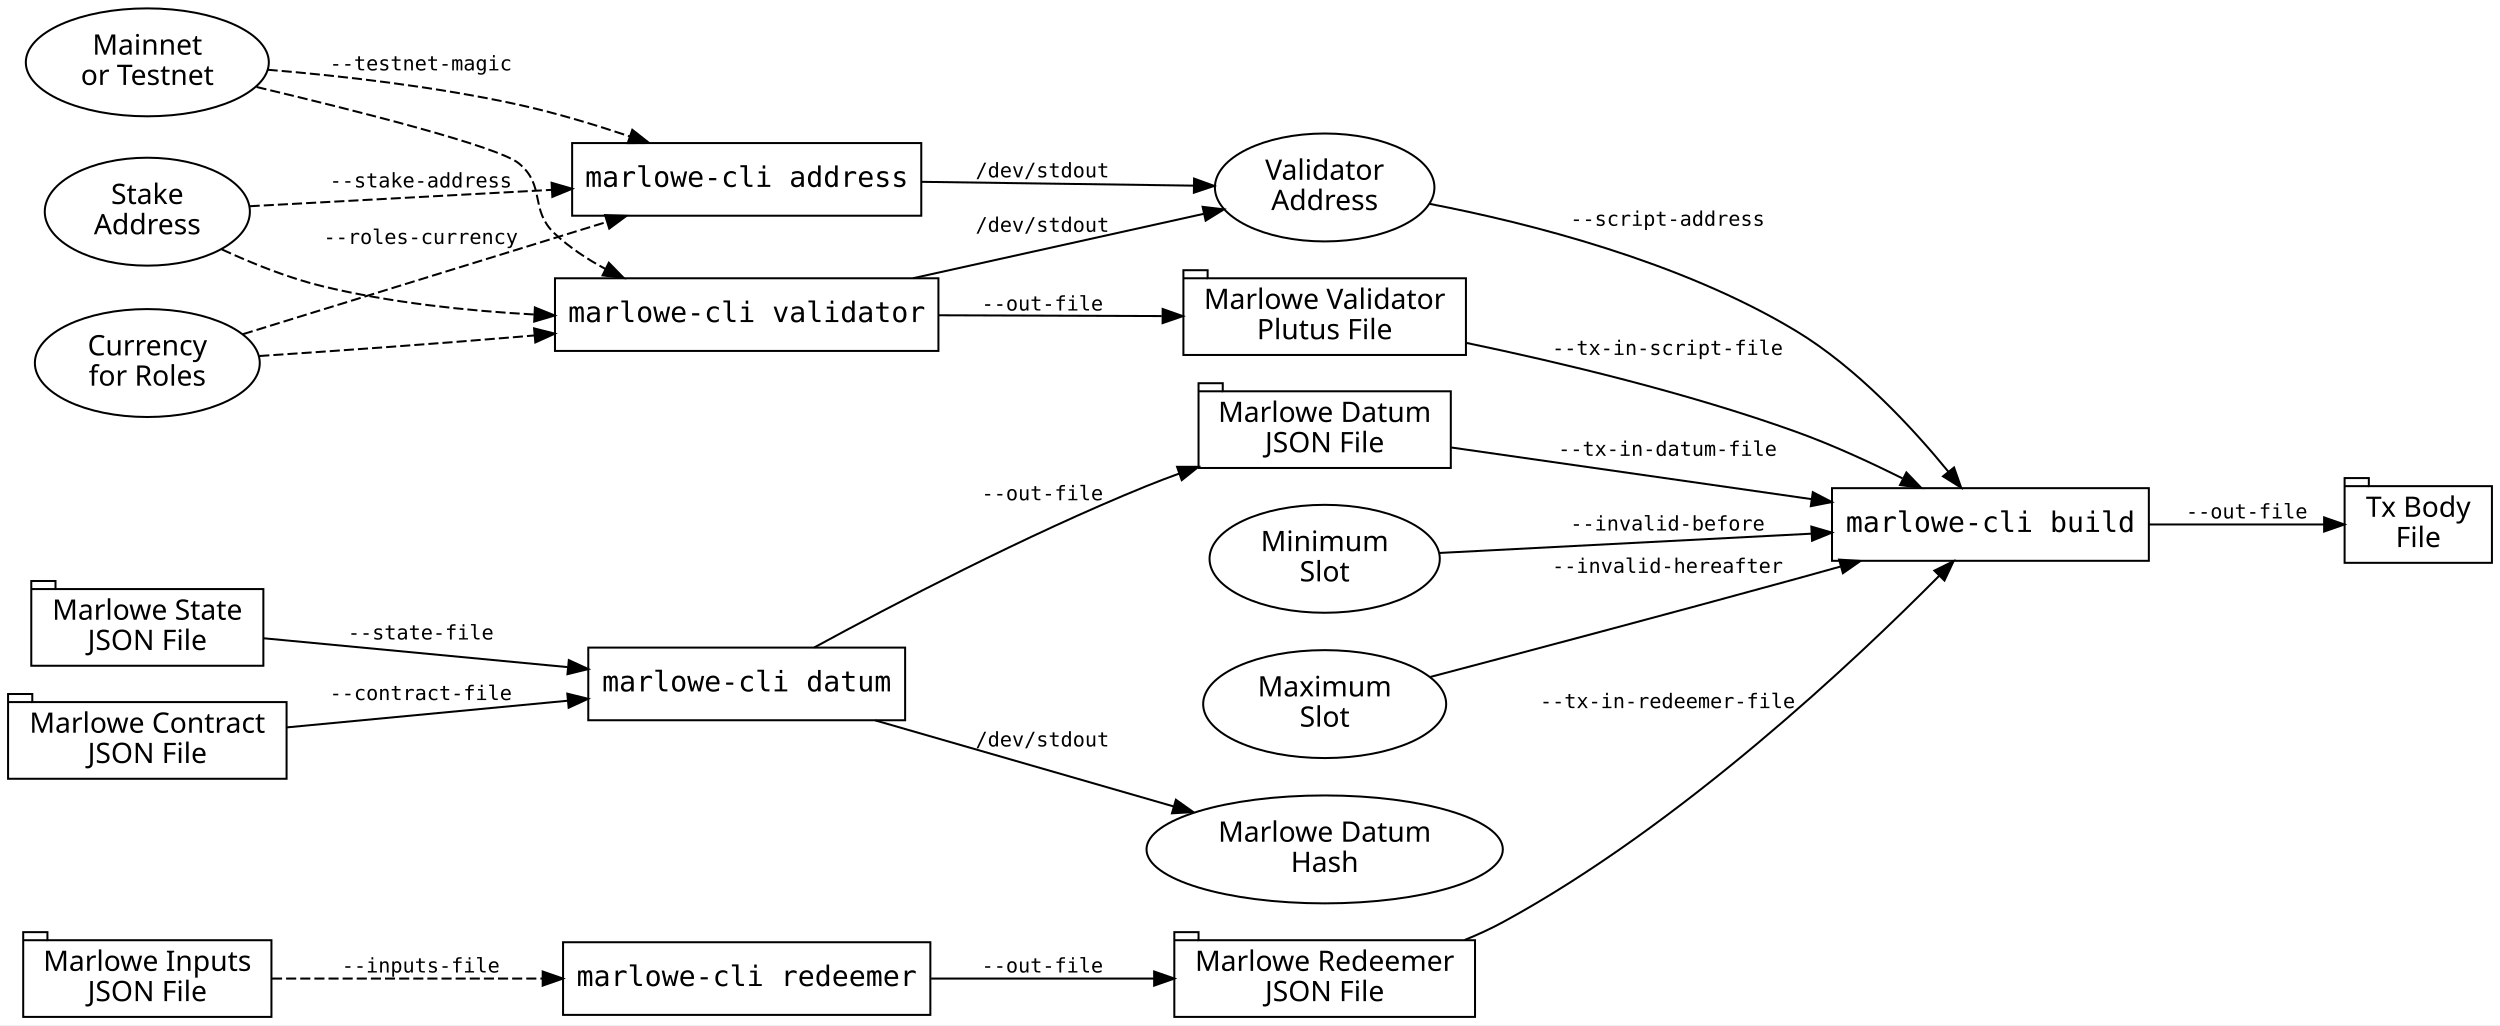
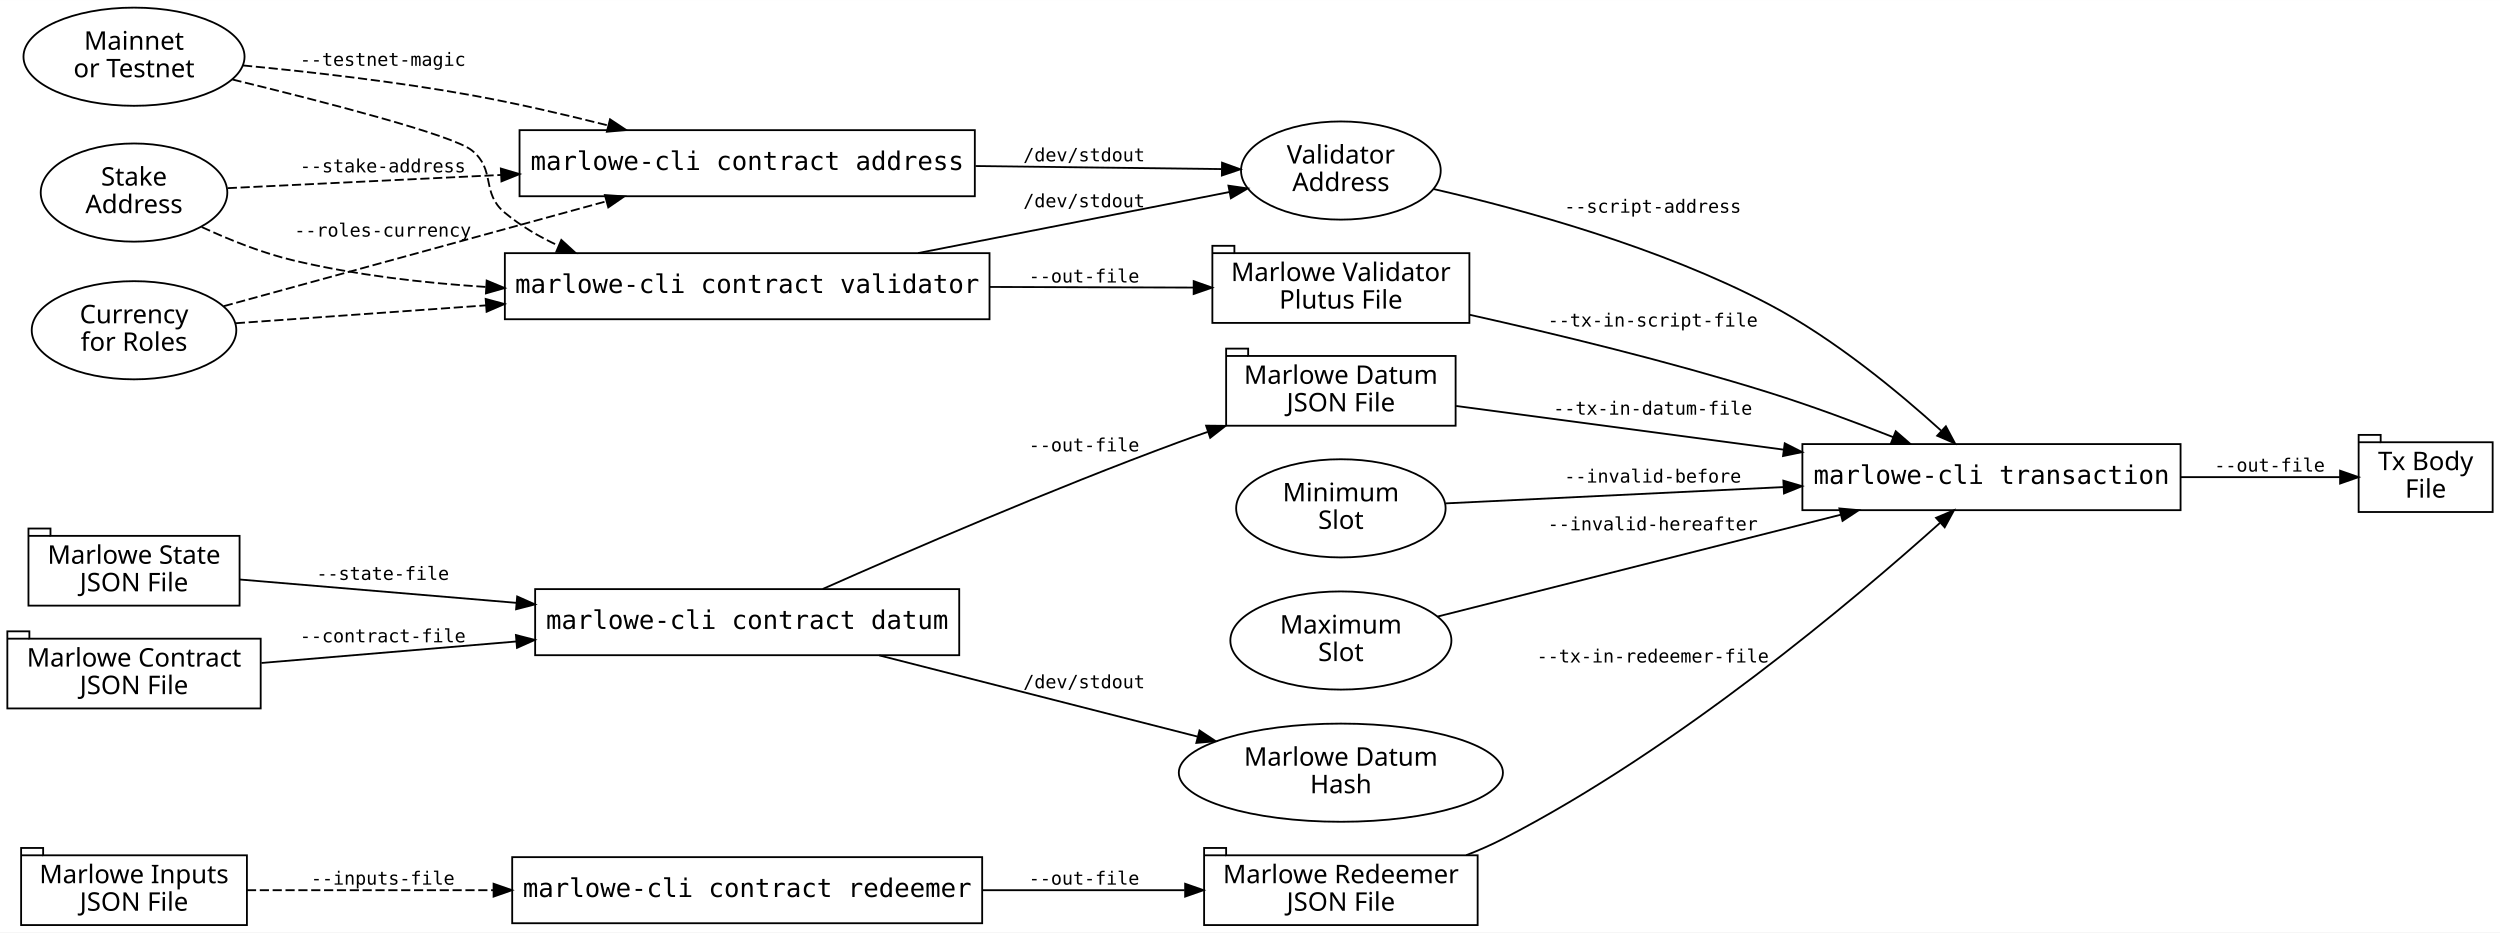
- <svg xmlns="http://www.w3.org/2000/svg" width="1239pt" height="508pt" viewBox="0.00 0.00 1238.78 507.87">
+ <svg xmlns="http://www.w3.org/2000/svg" width="1362pt" height="508pt" viewBox="0.00 0.00 1361.78 507.87">
  <g id="graph0" class="graph" transform="scale(1 1) rotate(0) translate(4 503.87)">
-     <polygon fill="white" stroke="transparent" points="-4,4 -4,-503.87 1234.78,-503.87 1234.78,4 -4,4" />
+     <polygon fill="white" stroke="transparent" points="-4,4 -4,-503.87 1357.78,-503.87 1357.78,4 -4,4" />
    <g id="node1" class="node">
      <ellipse fill="none" stroke="black" cx="69" cy="-473" rx="60.21" ry="26.74" />
      <text text-anchor="middle" x="69" y="-476.8" font-family="Times-Roman" font-size="14.00">Mainnet</text>
      <text text-anchor="middle" x="69" y="-461.8" font-family="Times-Roman" font-size="14.00">or Testnet</text>
    </g>
    <g id="node4" class="node">
-       <polygon fill="none" stroke="black" points="452.5,-433 279.5,-433 279.5,-397 452.5,-397 452.5,-433" />
-       <text text-anchor="middle" x="366" y="-411.3" font-family="monospace" font-size="14.00">marlowe-cli address</text>
+       <polygon fill="none" stroke="black" points="527,-433 279,-433 279,-397 527,-397 527,-433" />
+       <text text-anchor="middle" x="403" y="-411.3" font-family="monospace" font-size="14.00">marlowe-cli contract address</text>
    </g>
    <g id="edge1" class="edge">
-       <path fill="none" stroke="black" stroke-dasharray="5,2" d="M128.61,-469.34C164.77,-466.33 211.93,-461.04 253,-452 271.22,-447.99 290.67,-442.14 308.15,-436.28" />
-       <polygon fill="black" stroke="black" points="309.31,-439.58 317.64,-433.03 307.04,-432.96 309.31,-439.58" />
-       <text text-anchor="middle" x="204.5" y="-469" font-family="monospace" font-size="10.00">--testnet-magic</text>
+       <path fill="none" stroke="black" stroke-dasharray="5,2" d="M128.39,-468.24C164.46,-464.82 211.62,-459.48 253,-452 277.33,-447.6 303.58,-441.53 327.18,-435.58" />
+       <polygon fill="black" stroke="black" points="328.29,-438.91 337.12,-433.05 326.56,-432.13 328.29,-438.91" />
+       <text text-anchor="middle" x="204.5" y="-468" font-family="monospace" font-size="10.00">--testnet-magic</text>
    </g>
    <g id="node6" class="node">
-       <polygon fill="none" stroke="black" points="461,-366 271,-366 271,-330 461,-330 461,-366" />
-       <text text-anchor="middle" x="366" y="-344.3" font-family="monospace" font-size="14.00">marlowe-cli validator</text>
+       <polygon fill="none" stroke="black" points="535,-366 271,-366 271,-330 535,-330 535,-366" />
+       <text text-anchor="middle" x="403" y="-344.3" font-family="monospace" font-size="14.00">marlowe-cli contract validator</text>
    </g>
    <g id="edge5" class="edge">
-       <path fill="none" stroke="black" stroke-dasharray="5,2" d="M123.11,-460.79C173.41,-448.86 242.73,-431.32 253,-423 266.59,-411.98 258.19,-399.91 271,-388 278.31,-381.21 286.94,-375.47 295.96,-370.65" />
-       <polygon fill="black" stroke="black" points="297.68,-373.7 305.09,-366.13 294.57,-367.43 297.68,-373.7" />
+       <path fill="none" stroke="black" stroke-dasharray="5,2" d="M122.63,-460.58C172.94,-448.35 242.66,-430.33 253,-422 266.32,-411.28 257.81,-398.89 271,-388 279.72,-380.8 289.73,-374.89 300.23,-370.05" />
+       <polygon fill="black" stroke="black" points="301.76,-373.21 309.58,-366.06 299.01,-366.77 301.76,-373.21" />
    </g>
    <g id="node2" class="node">
      <ellipse fill="none" stroke="black" cx="69" cy="-399" rx="50.82" ry="26.74" />
      <text text-anchor="middle" x="69" y="-402.8" font-family="Times-Roman" font-size="14.00">Stake</text>
      <text text-anchor="middle" x="69" y="-387.8" font-family="Times-Roman" font-size="14.00">Address</text>
    </g>
    <g id="edge2" class="edge">
-       <path fill="none" stroke="black" stroke-dasharray="5,2" d="M119.71,-401.7C160.5,-403.91 219.44,-407.11 269.32,-409.81" />
-       <polygon fill="black" stroke="black" points="269.32,-413.32 279.49,-410.36 269.7,-406.33 269.32,-413.32" />
-       <text text-anchor="middle" x="204.5" y="-411" font-family="monospace" font-size="10.00">--stake-address</text>
+       <path fill="none" stroke="black" stroke-dasharray="5,2" d="M120.06,-401.41C159.54,-403.32 216.5,-406.06 268.9,-408.59" />
+       <polygon fill="black" stroke="black" points="268.82,-412.09 278.97,-409.07 269.15,-405.09 268.82,-412.09" />
+       <text text-anchor="middle" x="204.5" y="-410" font-family="monospace" font-size="10.00">--stake-address</text>
    </g>
    <g id="edge6" class="edge">
-       <path fill="none" stroke="black" stroke-dasharray="5,2" d="M105.89,-380.32C120.96,-373.34 138.93,-366.11 156,-362 189.48,-353.93 226.79,-349.91 260.52,-348.06" />
-       <polygon fill="black" stroke="black" points="261.04,-351.53 270.86,-347.55 260.7,-344.54 261.04,-351.53" />
+       <path fill="none" stroke="black" stroke-dasharray="5,2" d="M105.86,-380.24C120.94,-373.24 138.91,-366.03 156,-362 189.44,-354.11 226.12,-349.8 260.7,-347.59" />
+       <polygon fill="black" stroke="black" points="261.1,-351.07 270.88,-347 260.69,-344.08 261.1,-351.07" />
    </g>
    <g id="node3" class="node">
      <ellipse fill="none" stroke="black" cx="69" cy="-324" rx="55.72" ry="26.74" />
      <text text-anchor="middle" x="69" y="-327.8" font-family="Times-Roman" font-size="14.00">Currency</text>
      <text text-anchor="middle" x="69" y="-312.8" font-family="Times-Roman" font-size="14.00">for Roles</text>
    </g>
    <g id="edge3" class="edge">
-       <path fill="none" stroke="black" stroke-dasharray="5,2" d="M116.42,-338.32C164.86,-353.26 241.34,-376.85 296.68,-393.93" />
-       <polygon fill="black" stroke="black" points="295.82,-397.32 306.41,-396.93 297.89,-390.63 295.82,-397.32" />
-       <text text-anchor="middle" x="204.5" y="-383" font-family="monospace" font-size="10.00">--roles-currency</text>
+       <path fill="none" stroke="black" stroke-dasharray="5,2" d="M117.92,-337.13C172.49,-352.09 262.36,-376.73 326.41,-394.28" />
+       <polygon fill="black" stroke="black" points="325.49,-397.66 336.06,-396.92 327.34,-390.91 325.49,-397.66" />
+       <text text-anchor="middle" x="204.5" y="-375" font-family="monospace" font-size="10.00">--roles-currency</text>
    </g>
    <g id="edge7" class="edge">
-       <path fill="none" stroke="black" stroke-dasharray="5,2" d="M124.48,-327.48C160.89,-329.91 209.84,-333.35 253,-337 255.56,-337.22 258.14,-337.44 260.75,-337.67" />
-       <polygon fill="black" stroke="black" points="260.64,-341.17 270.91,-338.57 261.26,-334.2 260.64,-341.17" />
+       <path fill="none" stroke="black" stroke-dasharray="5,2" d="M124.45,-327.83C160.85,-330.4 209.8,-333.87 253,-337 255.55,-337.18 258.12,-337.37 260.71,-337.56" />
+       <polygon fill="black" stroke="black" points="260.55,-341.06 270.78,-338.29 261.06,-334.08 260.55,-341.06" />
    </g>
    <g id="node5" class="node">
-       <ellipse fill="none" stroke="black" cx="652.39" cy="-411" rx="54.39" ry="26.74" />
-       <text text-anchor="middle" x="652.39" y="-414.8" font-family="Times-Roman" font-size="14.00">Validator</text>
-       <text text-anchor="middle" x="652.39" y="-399.8" font-family="Times-Roman" font-size="14.00">Address</text>
+       <ellipse fill="none" stroke="black" cx="726.39" cy="-411" rx="54.39" ry="26.74" />
+       <text text-anchor="middle" x="726.39" y="-414.8" font-family="Times-Roman" font-size="14.00">Validator</text>
+       <text text-anchor="middle" x="726.39" y="-399.8" font-family="Times-Roman" font-size="14.00">Address</text>
    </g>
    <g id="edge4" class="edge">
-       <path fill="none" stroke="black" d="M452.71,-413.79C496.04,-413.18 547.73,-412.46 587.52,-411.9" />
-       <polygon fill="black" stroke="black" points="587.68,-415.4 597.63,-411.76 587.58,-408.4 587.68,-415.4" />
-       <text text-anchor="middle" x="512.5" y="-416" font-family="monospace" font-size="10.00">/dev/stdout</text>
+       <path fill="none" stroke="black" d="M527.34,-413.46C572.97,-412.9 622.85,-412.28 661.14,-411.8" />
+       <polygon fill="black" stroke="black" points="661.66,-415.29 671.62,-411.67 661.57,-408.29 661.66,-415.29" />
+       <text text-anchor="middle" x="586.5" y="-416" font-family="monospace" font-size="10.00">/dev/stdout</text>
    </g>
    <g id="node18" class="node">
-       <polygon fill="none" stroke="black" points="1060.78,-262 903.78,-262 903.78,-226 1060.78,-226 1060.78,-262" />
-       <text text-anchor="middle" x="982.28" y="-240.3" font-family="monospace" font-size="14.00">marlowe-cli build</text>
+       <polygon fill="none" stroke="black" points="1183.78,-262 977.78,-262 977.78,-226 1183.78,-226 1183.78,-262" />
+       <text text-anchor="middle" x="1080.78" y="-240.3" font-family="monospace" font-size="14.00">marlowe-cli transaction</text>
    </g>
    <g id="edge16" class="edge">
-       <path fill="none" stroke="black" d="M704.38,-402.87C753.54,-393.38 828.68,-374.4 885.78,-340 916.13,-321.71 943.85,-291.67 961.51,-270.07" />
-       <polygon fill="black" stroke="black" points="964.26,-272.24 967.77,-262.24 958.79,-267.86 964.26,-272.24" />
-       <text text-anchor="middle" x="822.28" y="-392" font-family="monospace" font-size="10.00">--script-address</text>
+       <path fill="none" stroke="black" d="M777.03,-400.88C825.51,-389.76 900.46,-369.22 959.78,-338 994.97,-319.48 1030.2,-290.31 1053.29,-269.38" />
+       <polygon fill="black" stroke="black" points="1055.94,-271.69 1060.93,-262.35 1051.2,-266.54 1055.94,-271.69" />
+       <text text-anchor="middle" x="896.28" y="-388" font-family="monospace" font-size="10.00">--script-address</text>
    </g>
    <g id="edge8" class="edge">
-       <path fill="none" stroke="black" d="M448.49,-366.05C494.44,-376.23 550.79,-388.71 592.44,-397.94" />
-       <polygon fill="black" stroke="black" points="591.91,-401.41 602.43,-400.15 593.42,-394.57 591.91,-401.41" />
-       <text text-anchor="middle" x="512.5" y="-389" font-family="monospace" font-size="10.00">/dev/stdout</text>
+       <path fill="none" stroke="black" d="M496.1,-366.05C550.65,-376.75 618.18,-389.98 665.78,-399.32" />
+       <polygon fill="black" stroke="black" points="665.14,-402.76 675.62,-401.25 666.48,-395.89 665.14,-402.76" />
+       <text text-anchor="middle" x="586.5" y="-391" font-family="monospace" font-size="10.00">/dev/stdout</text>
    </g>
    <g id="node7" class="node">
-       <polygon fill="none" stroke="black" points="722.39,-366 594.39,-366 594.39,-370 582.39,-370 582.39,-328 722.39,-328 722.39,-366" />
-       <polyline fill="none" stroke="black" points="582.39,-366 594.39,-366 " />
-       <text text-anchor="middle" x="652.39" y="-350.8" font-family="Times-Roman" font-size="14.00">Marlowe Validator</text>
-       <text text-anchor="middle" x="652.39" y="-335.8" font-family="Times-Roman" font-size="14.00">Plutus File</text>
+       <polygon fill="none" stroke="black" points="796.39,-366 668.39,-366 668.39,-370 656.39,-370 656.39,-328 796.39,-328 796.39,-366" />
+       <polyline fill="none" stroke="black" points="656.39,-366 668.39,-366 " />
+       <text text-anchor="middle" x="726.39" y="-350.8" font-family="Times-Roman" font-size="14.00">Marlowe Validator</text>
+       <text text-anchor="middle" x="726.39" y="-335.8" font-family="Times-Roman" font-size="14.00">Plutus File</text>
    </g>
    <g id="edge9" class="edge">
-       <path fill="none" stroke="black" d="M461.3,-347.67C497.05,-347.54 537.38,-347.4 571.66,-347.28" />
-       <polygon fill="black" stroke="black" points="572.11,-350.78 582.09,-347.24 572.08,-343.78 572.11,-350.78" />
-       <text text-anchor="middle" x="512.5" y="-350" font-family="monospace" font-size="10.00">--out-file</text>
+       <path fill="none" stroke="black" d="M535.18,-347.59C572.78,-347.47 612.6,-347.35 646.05,-347.25" />
+       <polygon fill="black" stroke="black" points="646.22,-350.75 656.21,-347.22 646.2,-343.75 646.22,-350.75" />
+       <text text-anchor="middle" x="586.5" y="-350" font-family="monospace" font-size="10.00">--out-file</text>
    </g>
    <g id="edge17" class="edge">
-       <path fill="none" stroke="black" d="M722.63,-333.97C769.43,-324.2 832.21,-309.23 885.78,-290 903.59,-283.61 922.49,-274.93 938.75,-266.83" />
-       <polygon fill="black" stroke="black" points="940.64,-269.79 947.98,-262.15 937.48,-263.55 940.64,-269.79" />
-       <text text-anchor="middle" x="822.28" y="-328" font-family="monospace" font-size="10.00">--tx-in-script-file</text>
+       <path fill="none" stroke="black" d="M796.39,-332.46C842.96,-322.07 905.56,-306.97 959.78,-290 982.21,-282.98 1006.51,-273.95 1027.33,-265.74" />
+       <polygon fill="black" stroke="black" points="1028.63,-268.99 1036.63,-262.05 1026.05,-262.49 1028.63,-268.99" />
+       <text text-anchor="middle" x="896.28" y="-326" font-family="monospace" font-size="10.00">--tx-in-script-file</text>
    </g>
    <g id="node8" class="node">
      <polygon fill="none" stroke="black" points="138,-156 12,-156 12,-160 0,-160 0,-118 138,-118 138,-156" />
      <polyline fill="none" stroke="black" points="0,-156 12,-156 " />
      <text text-anchor="middle" x="69" y="-140.8" font-family="Times-Roman" font-size="14.00">Marlowe Contract</text>
      <text text-anchor="middle" x="69" y="-125.8" font-family="Times-Roman" font-size="14.00">JSON File</text>
    </g>
    <g id="node10" class="node">
-       <polygon fill="none" stroke="black" points="444.5,-183 287.5,-183 287.5,-147 444.5,-147 444.5,-183" />
-       <text text-anchor="middle" x="366" y="-161.3" font-family="monospace" font-size="14.00">marlowe-cli datum</text>
+       <polygon fill="none" stroke="black" points="518.5,-183 287.5,-183 287.5,-147 518.5,-147 518.5,-183" />
+       <text text-anchor="middle" x="403" y="-161.3" font-family="monospace" font-size="14.00">marlowe-cli contract datum</text>
    </g>
    <g id="edge10" class="edge">
-       <path fill="none" stroke="black" d="M138.05,-143.46C179.41,-147.38 232.65,-152.44 277.17,-156.66" />
-       <polygon fill="black" stroke="black" points="277.11,-160.17 287.4,-157.63 277.78,-153.21 277.11,-160.17" />
-       <text text-anchor="middle" x="204.5" y="-157" font-family="monospace" font-size="10.00">--contract-file</text>
+       <path fill="none" stroke="black" d="M138.39,-142.77C178.44,-146.15 230.25,-150.51 277.32,-154.48" />
+       <polygon fill="black" stroke="black" points="277.03,-157.97 287.29,-155.33 277.62,-151 277.03,-157.97" />
+       <text text-anchor="middle" x="204.5" y="-154" font-family="monospace" font-size="10.00">--contract-file</text>
    </g>
    <g id="node9" class="node">
      <polygon fill="none" stroke="black" points="126.5,-212 23.5,-212 23.5,-216 11.5,-216 11.5,-174 126.5,-174 126.5,-212" />
      <polyline fill="none" stroke="black" points="11.5,-212 23.5,-212 " />
      <text text-anchor="middle" x="69" y="-196.8" font-family="Times-Roman" font-size="14.00">Marlowe State</text>
      <text text-anchor="middle" x="69" y="-181.8" font-family="Times-Roman" font-size="14.00">JSON File</text>
    </g>
    <g id="edge11" class="edge">
-       <path fill="none" stroke="black" d="M126.53,-187.63C169.17,-183.59 228.45,-177.96 277.24,-173.33" />
-       <polygon fill="black" stroke="black" points="277.86,-176.79 287.48,-172.36 277.19,-169.82 277.86,-176.79" />
-       <text text-anchor="middle" x="204.5" y="-187" font-family="monospace" font-size="10.00">--state-file</text>
+       <path fill="none" stroke="black" d="M126.7,-188.22C167.93,-184.74 225.37,-179.9 277.11,-175.53" />
+       <polygon fill="black" stroke="black" points="277.71,-178.99 287.38,-174.67 277.12,-172.02 277.71,-178.99" />
+       <text text-anchor="middle" x="204.5" y="-188" font-family="monospace" font-size="10.00">--state-file</text>
    </g>
    <g id="node11" class="node">
-       <polygon fill="none" stroke="black" points="714.89,-310 601.89,-310 601.89,-314 589.89,-314 589.89,-272 714.89,-272 714.89,-310" />
-       <polyline fill="none" stroke="black" points="589.89,-310 601.89,-310 " />
-       <text text-anchor="middle" x="652.39" y="-294.8" font-family="Times-Roman" font-size="14.00">Marlowe Datum</text>
-       <text text-anchor="middle" x="652.39" y="-279.8" font-family="Times-Roman" font-size="14.00">JSON File</text>
+       <polygon fill="none" stroke="black" points="788.89,-310 675.89,-310 675.89,-314 663.89,-314 663.89,-272 788.89,-272 788.89,-310" />
+       <polyline fill="none" stroke="black" points="663.89,-310 675.89,-310 " />
+       <text text-anchor="middle" x="726.39" y="-294.8" font-family="Times-Roman" font-size="14.00">Marlowe Datum</text>
+       <text text-anchor="middle" x="726.39" y="-279.8" font-family="Times-Roman" font-size="14.00">JSON File</text>
    </g>
    <g id="edge12" class="edge">
-       <path fill="none" stroke="black" d="M399.41,-183.03C437.89,-203.98 504.37,-238.78 564,-263 569.3,-265.15 574.82,-267.25 580.41,-269.27" />
-       <polygon fill="black" stroke="black" points="579.26,-272.57 589.85,-272.58 581.58,-265.97 579.26,-272.57" />
-       <text text-anchor="middle" x="512.5" y="-256" font-family="monospace" font-size="10.00">--out-file</text>
+       <path fill="none" stroke="black" d="M444.16,-183.07C490.44,-203.6 568.99,-237.55 638,-263 643.14,-264.9 648.47,-266.79 653.86,-268.64" />
+       <polygon fill="black" stroke="black" points="652.98,-272.04 663.57,-271.93 655.22,-265.41 652.98,-272.04" />
+       <text text-anchor="middle" x="586.5" y="-258" font-family="monospace" font-size="10.00">--out-file</text>
    </g>
    <g id="node12" class="node">
-       <ellipse fill="none" stroke="black" cx="652.39" cy="-83" rx="88.28" ry="26.74" />
-       <text text-anchor="middle" x="652.39" y="-86.8" font-family="Times-Roman" font-size="14.00">Marlowe Datum</text>
-       <text text-anchor="middle" x="652.39" y="-71.8" font-family="Times-Roman" font-size="14.00">Hash</text>
+       <ellipse fill="none" stroke="black" cx="726.39" cy="-83" rx="88.28" ry="26.74" />
+       <text text-anchor="middle" x="726.39" y="-86.8" font-family="Times-Roman" font-size="14.00">Marlowe Datum</text>
+       <text text-anchor="middle" x="726.39" y="-71.8" font-family="Times-Roman" font-size="14.00">Hash</text>
    </g>
    <g id="edge13" class="edge">
-       <path fill="none" stroke="black" d="M429.76,-146.9C473.35,-134.34 531.59,-117.54 577.43,-104.32" />
-       <polygon fill="black" stroke="black" points="578.67,-107.61 587.31,-101.48 576.73,-100.88 578.67,-107.61" />
-       <text text-anchor="middle" x="512.5" y="-134" font-family="monospace" font-size="10.00">/dev/stdout</text>
+       <path fill="none" stroke="black" d="M474.93,-146.9C526.25,-133.81 595.55,-116.13 648.24,-102.68" />
+       <polygon fill="black" stroke="black" points="649.39,-106 658.21,-100.14 647.66,-99.22 649.39,-106" />
+       <text text-anchor="middle" x="586.5" y="-129" font-family="monospace" font-size="10.00">/dev/stdout</text>
    </g>
    <g id="edge18" class="edge">
-       <path fill="none" stroke="black" d="M715.06,-282.16C765.46,-274.94 837.33,-264.63 893.7,-256.55" />
-       <polygon fill="black" stroke="black" points="894.27,-260.01 903.68,-255.12 893.28,-253.08 894.27,-260.01" />
-       <text text-anchor="middle" x="822.28" y="-278" font-family="monospace" font-size="10.00">--tx-in-datum-file</text>
+       <path fill="none" stroke="black" d="M789.17,-282.76C838.34,-276.2 908.45,-266.85 967.49,-258.98" />
+       <polygon fill="black" stroke="black" points="968.17,-262.42 977.62,-257.63 967.24,-255.48 968.17,-262.42" />
+       <text text-anchor="middle" x="896.28" y="-278" font-family="monospace" font-size="10.00">--tx-in-datum-file</text>
    </g>
    <g id="node13" class="node">
      <polygon fill="none" stroke="black" points="130.5,-38 19.5,-38 19.5,-42 7.5,-42 7.5,0 130.5,0 130.5,-38" />
      <polyline fill="none" stroke="black" points="7.5,-38 19.5,-38 " />
      <text text-anchor="middle" x="69" y="-22.8" font-family="Times-Roman" font-size="14.00">Marlowe Inputs</text>
      <text text-anchor="middle" x="69" y="-7.8" font-family="Times-Roman" font-size="14.00">JSON File</text>
    </g>
    <g id="node16" class="node">
-       <polygon fill="none" stroke="black" points="457,-37 275,-37 275,-1 457,-1 457,-37" />
-       <text text-anchor="middle" x="366" y="-15.3" font-family="monospace" font-size="14.00">marlowe-cli redeemer</text>
+       <polygon fill="none" stroke="black" points="531,-37 275,-37 275,-1 531,-1 531,-37" />
+       <text text-anchor="middle" x="403" y="-15.3" font-family="monospace" font-size="14.00">marlowe-cli contract redeemer</text>
    </g>
    <g id="edge14" class="edge">
-       <path fill="none" stroke="black" stroke-dasharray="5,2" d="M130.77,-19C169.34,-19 220.18,-19 264.64,-19" />
-       <polygon fill="black" stroke="black" points="264.91,-22.5 274.91,-19 264.91,-15.5 264.91,-22.5" />
+       <path fill="none" stroke="black" stroke-dasharray="5,2" d="M130.51,-19C168.06,-19 217.9,-19 264.63,-19" />
+       <polygon fill="black" stroke="black" points="264.86,-22.5 274.86,-19 264.86,-15.5 264.86,-22.5" />
      <text text-anchor="middle" x="204.5" y="-22" font-family="monospace" font-size="10.00">--inputs-file</text>
    </g>
    <g id="node14" class="node">
-       <ellipse fill="none" stroke="black" cx="652.39" cy="-227" rx="57.05" ry="26.74" />
-       <text text-anchor="middle" x="652.39" y="-230.8" font-family="Times-Roman" font-size="14.00">Minimum</text>
-       <text text-anchor="middle" x="652.39" y="-215.8" font-family="Times-Roman" font-size="14.00">Slot</text>
+       <ellipse fill="none" stroke="black" cx="726.39" cy="-227" rx="57.05" ry="26.74" />
+       <text text-anchor="middle" x="726.39" y="-230.8" font-family="Times-Roman" font-size="14.00">Minimum</text>
+       <text text-anchor="middle" x="726.39" y="-215.8" font-family="Times-Roman" font-size="14.00">Slot</text>
    </g>
    <g id="edge20" class="edge">
-       <path fill="none" stroke="black" d="M709.38,-229.9C759.85,-232.52 834.89,-236.41 893.36,-239.44" />
-       <polygon fill="black" stroke="black" points="893.54,-242.96 903.71,-239.98 893.9,-235.97 893.54,-242.96" />
-       <text text-anchor="middle" x="822.28" y="-241" font-family="monospace" font-size="10.00">--invalid-before</text>
+       <path fill="none" stroke="black" d="M783.61,-229.71C832.94,-232.09 906.17,-235.62 967.46,-238.58" />
+       <polygon fill="black" stroke="black" points="967.42,-242.08 977.58,-239.07 967.76,-235.09 967.42,-242.08" />
+       <text text-anchor="middle" x="896.28" y="-241" font-family="monospace" font-size="10.00">--invalid-before</text>
    </g>
    <g id="node15" class="node">
-       <ellipse fill="none" stroke="black" cx="652.39" cy="-155" rx="60.21" ry="26.74" />
-       <text text-anchor="middle" x="652.39" y="-158.8" font-family="Times-Roman" font-size="14.00">Maximum</text>
-       <text text-anchor="middle" x="652.39" y="-143.8" font-family="Times-Roman" font-size="14.00">Slot</text>
+       <ellipse fill="none" stroke="black" cx="726.39" cy="-155" rx="60.21" ry="26.74" />
+       <text text-anchor="middle" x="726.39" y="-158.8" font-family="Times-Roman" font-size="14.00">Maximum</text>
+       <text text-anchor="middle" x="726.39" y="-143.8" font-family="Times-Roman" font-size="14.00">Slot</text>
    </g>
    <g id="edge21" class="edge">
-       <path fill="none" stroke="black" d="M704.68,-168.45C751.8,-180.86 823.57,-199.91 885.78,-217 893,-218.98 900.52,-221.07 908.03,-223.17" />
-       <polygon fill="black" stroke="black" points="907.3,-226.6 917.87,-225.93 909.19,-219.86 907.3,-226.6" />
-       <text text-anchor="middle" x="822.28" y="-220" font-family="monospace" font-size="10.00">--invalid-hereafter</text>
+       <path fill="none" stroke="black" d="M779.01,-168.04C836.77,-182.62 931.1,-206.45 998.72,-223.53" />
+       <polygon fill="black" stroke="black" points="997.94,-226.94 1008.5,-226 999.66,-220.16 997.94,-226.94" />
+       <text text-anchor="middle" x="896.28" y="-215" font-family="monospace" font-size="10.00">--invalid-hereafter</text>
    </g>
    <g id="node17" class="node">
-       <polygon fill="none" stroke="black" points="726.89,-38 589.89,-38 589.89,-42 577.89,-42 577.89,0 726.89,0 726.89,-38" />
-       <polyline fill="none" stroke="black" points="577.89,-38 589.89,-38 " />
-       <text text-anchor="middle" x="652.39" y="-22.8" font-family="Times-Roman" font-size="14.00">Marlowe Redeemer</text>
-       <text text-anchor="middle" x="652.39" y="-7.8" font-family="Times-Roman" font-size="14.00">JSON File</text>
+       <polygon fill="none" stroke="black" points="800.89,-38 663.89,-38 663.89,-42 651.89,-42 651.89,0 800.89,0 800.89,-38" />
+       <polyline fill="none" stroke="black" points="651.89,-38 663.89,-38 " />
+       <text text-anchor="middle" x="726.39" y="-22.8" font-family="Times-Roman" font-size="14.00">Marlowe Redeemer</text>
+       <text text-anchor="middle" x="726.39" y="-7.8" font-family="Times-Roman" font-size="14.00">JSON File</text>
    </g>
    <g id="edge15" class="edge">
-       <path fill="none" stroke="black" d="M457.37,-19C492.75,-19 533.09,-19 567.79,-19" />
-       <polygon fill="black" stroke="black" points="567.89,-22.5 577.89,-19 567.89,-15.5 567.89,-22.5" />
-       <text text-anchor="middle" x="512.5" y="-22" font-family="monospace" font-size="10.00">--out-file</text>
+       <path fill="none" stroke="black" d="M531.02,-19C568.07,-19 607.62,-19 641.3,-19" />
+       <polygon fill="black" stroke="black" points="641.56,-22.5 651.56,-19 641.56,-15.5 641.56,-22.5" />
+       <text text-anchor="middle" x="586.5" y="-22" font-family="monospace" font-size="10.00">--out-file</text>
    </g>
    <g id="edge19" class="edge">
-       <path fill="none" stroke="black" d="M721.71,-38.1C728.3,-40.76 734.76,-43.73 740.78,-47 828.93,-94.95 915.89,-177.16 956.9,-218.58" />
-       <polygon fill="black" stroke="black" points="954.51,-221.14 964.01,-225.82 959.5,-216.23 954.51,-221.14" />
-       <text text-anchor="middle" x="822.28" y="-153" font-family="monospace" font-size="10.00">--tx-in-redeemer-file</text>
+       <path fill="none" stroke="black" d="M794.63,-38.03C801.57,-40.73 808.4,-43.72 814.78,-47 909.78,-95.82 1006.86,-177.92 1052.68,-219.01" />
+       <polygon fill="black" stroke="black" points="1050.6,-221.84 1060.36,-225.95 1055.29,-216.65 1050.6,-221.84" />
+       <text text-anchor="middle" x="896.28" y="-143" font-family="monospace" font-size="10.00">--tx-in-redeemer-file</text>
    </g>
    <g id="node19" class="node">
-       <polygon fill="none" stroke="black" points="1230.78,-263 1169.78,-263 1169.78,-267 1157.78,-267 1157.78,-225 1230.78,-225 1230.78,-263" />
-       <polyline fill="none" stroke="black" points="1157.78,-263 1169.78,-263 " />
-       <text text-anchor="middle" x="1194.28" y="-247.8" font-family="Times-Roman" font-size="14.00">Tx Body</text>
-       <text text-anchor="middle" x="1194.28" y="-232.8" font-family="Times-Roman" font-size="14.00">File</text>
+       <polygon fill="none" stroke="black" points="1353.78,-263 1292.78,-263 1292.78,-267 1280.78,-267 1280.78,-225 1353.78,-225 1353.78,-263" />
+       <polyline fill="none" stroke="black" points="1280.78,-263 1292.78,-263 " />
+       <text text-anchor="middle" x="1317.28" y="-247.8" font-family="Times-Roman" font-size="14.00">Tx Body</text>
+       <text text-anchor="middle" x="1317.28" y="-232.8" font-family="Times-Roman" font-size="14.00">File</text>
    </g>
    <g id="edge22" class="edge">
-       <path fill="none" stroke="black" d="M1060.88,-244C1090.04,-244 1122.24,-244 1147.58,-244" />
-       <polygon fill="black" stroke="black" points="1147.63,-247.5 1157.63,-244 1147.63,-240.5 1147.63,-247.5" />
-       <text text-anchor="middle" x="1109.28" y="-247" font-family="monospace" font-size="10.00">--out-file</text>
+       <path fill="none" stroke="black" d="M1183.95,-244C1214.19,-244 1245.79,-244 1270.52,-244" />
+       <polygon fill="black" stroke="black" points="1270.68,-247.5 1280.68,-244 1270.68,-240.5 1270.68,-247.5" />
+       <text text-anchor="middle" x="1232.28" y="-247" font-family="monospace" font-size="10.00">--out-file</text>
    </g>
  </g>
</svg>
